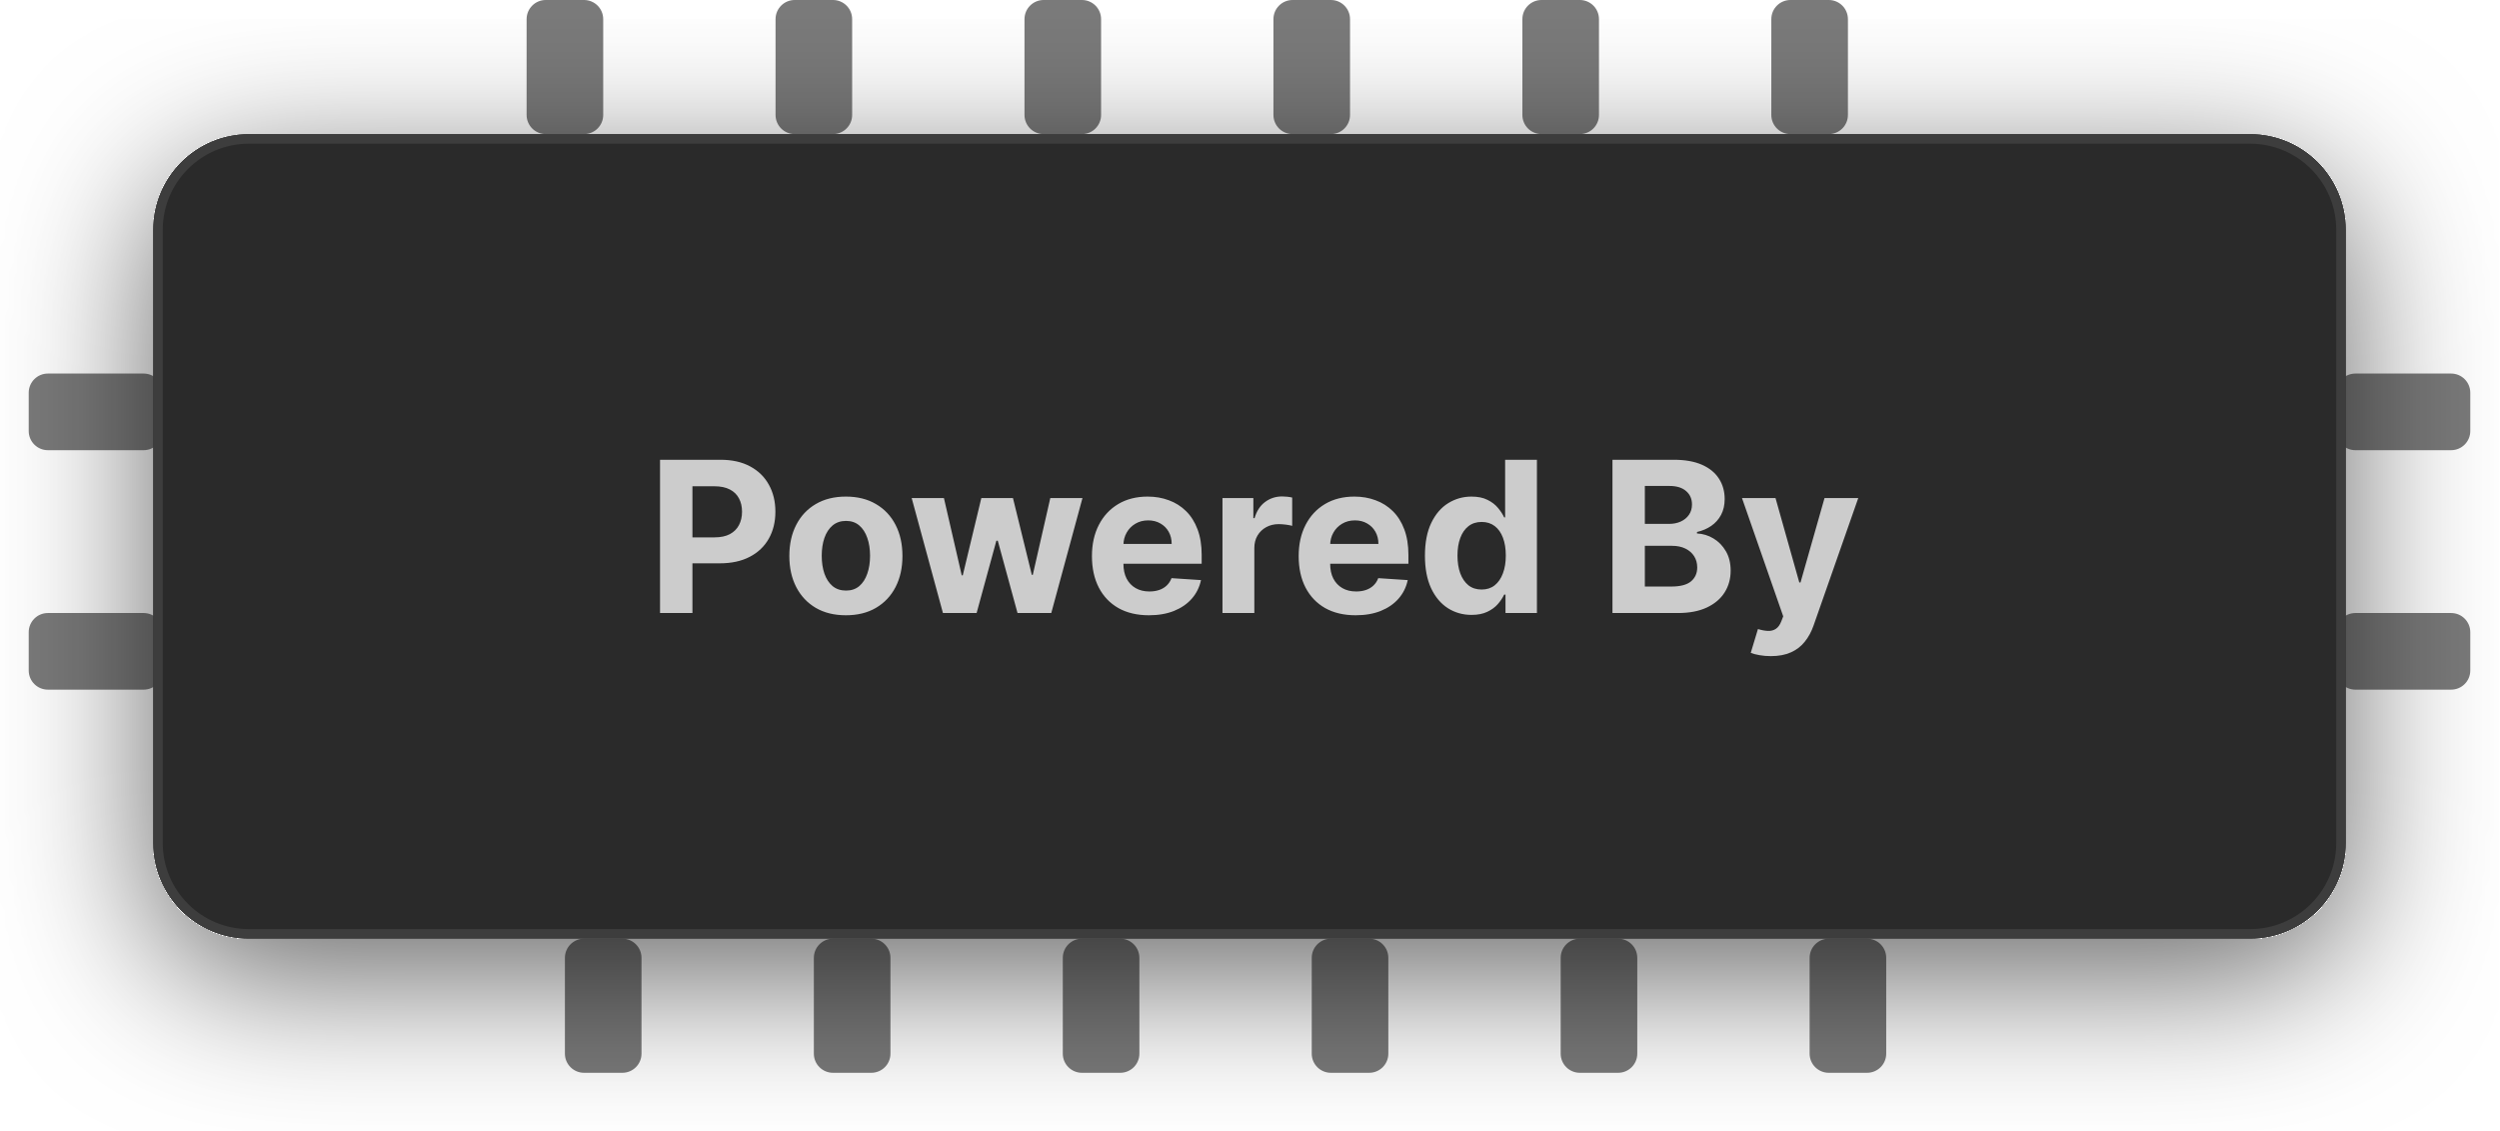
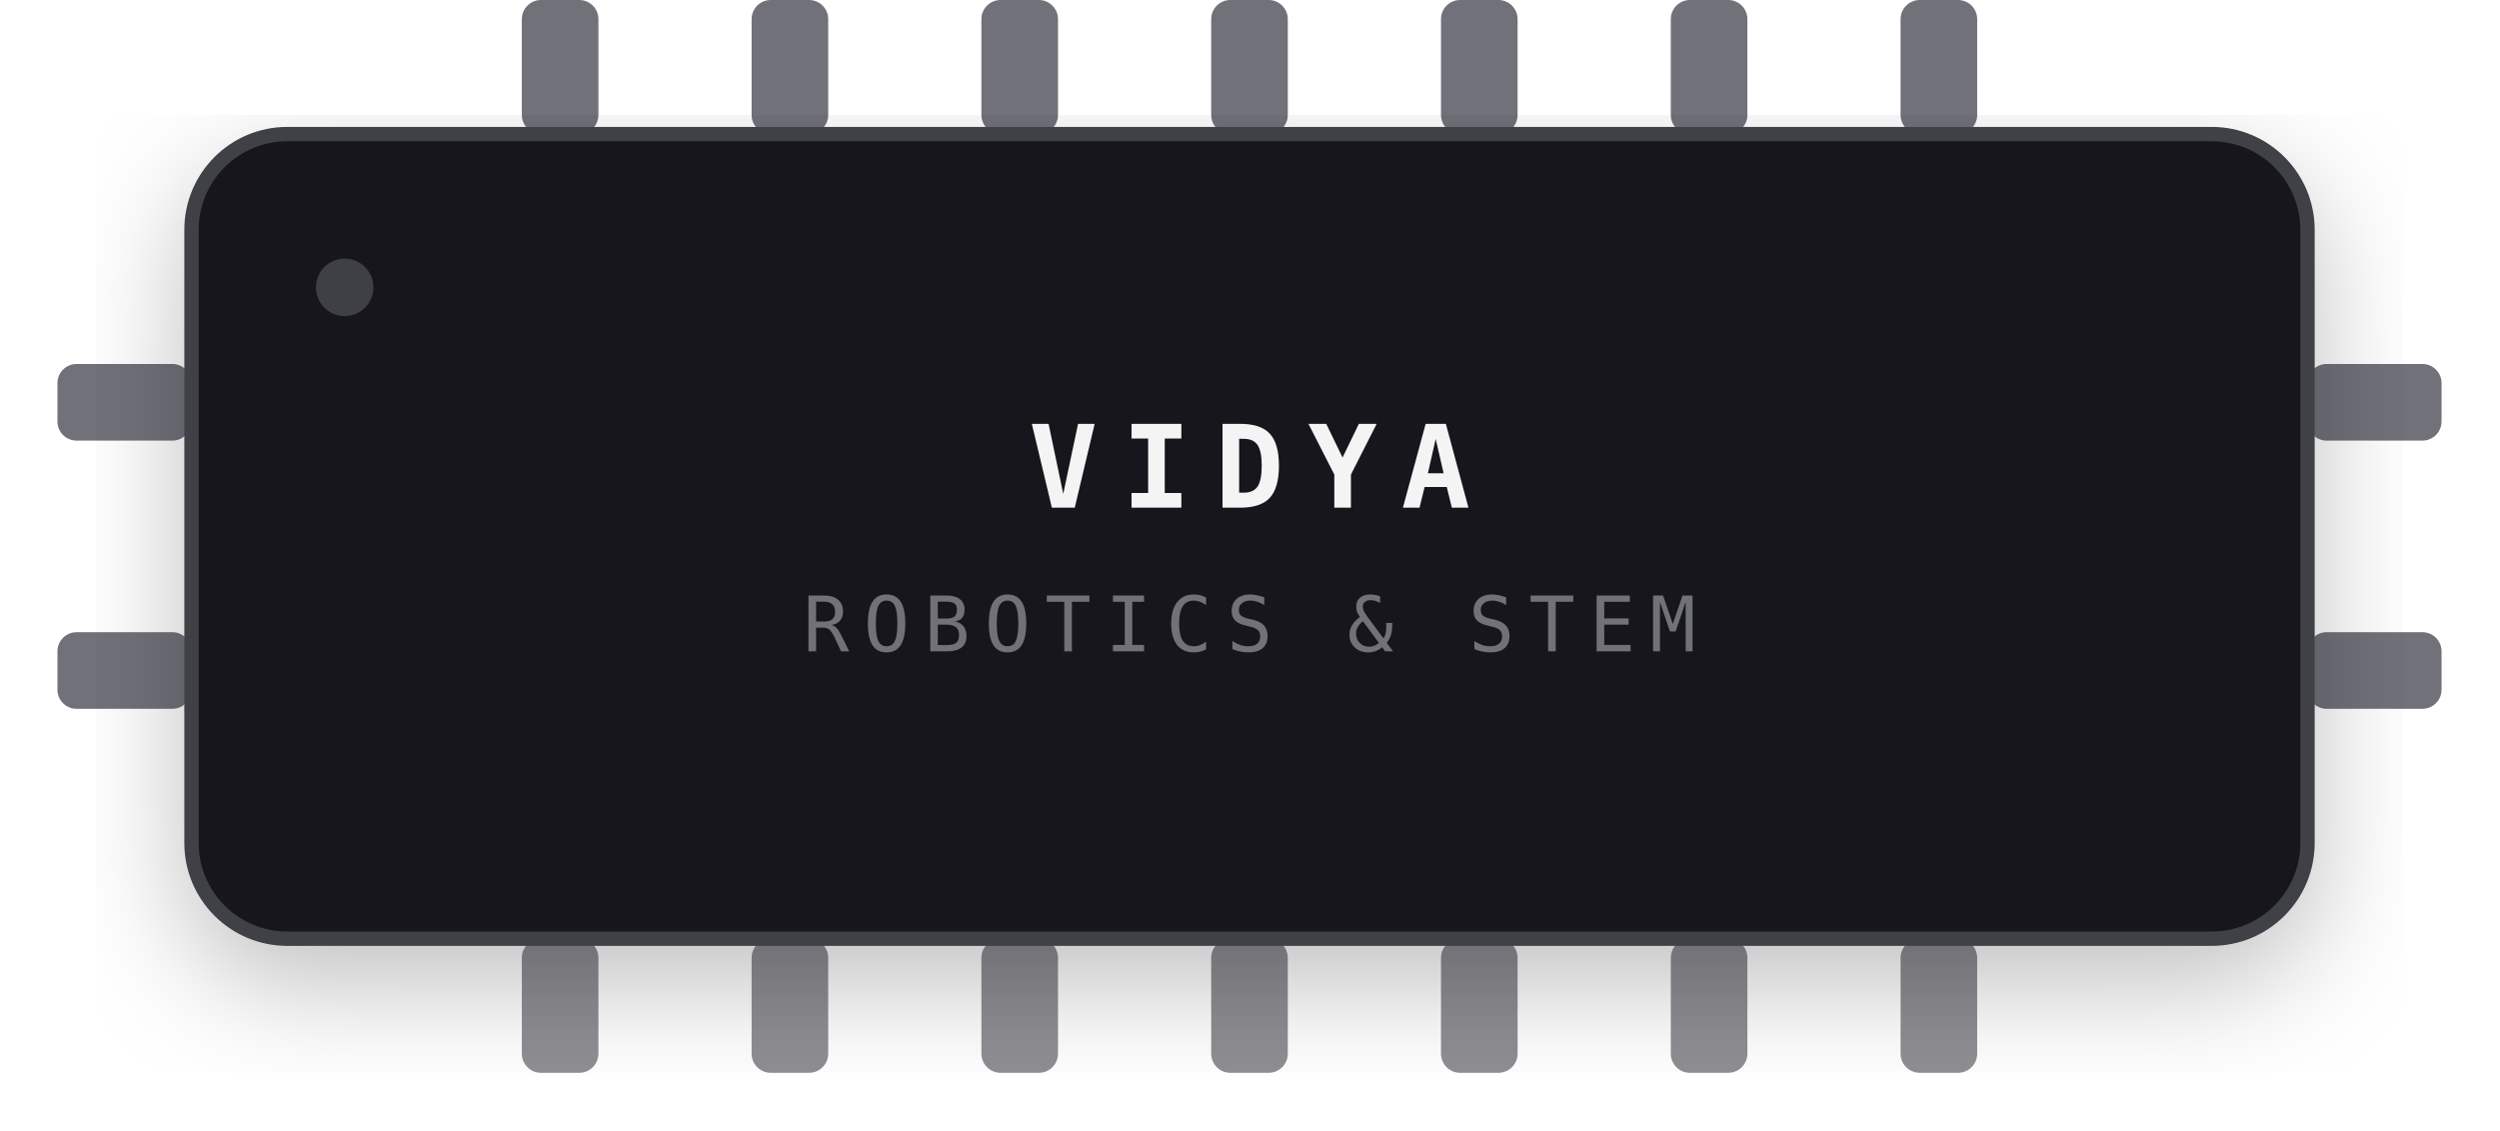
<svg xmlns="http://www.w3.org/2000/svg" width="261" height="118" viewBox="0 0 261 118" fill="none">
-   <rect x="55" width="8" height="14" rx="2" fill="#7A7A7A" />
-   <rect x="81" width="8" height="14" rx="2" fill="#7A7A7A" />
-   <rect x="107" width="8" height="14" rx="2" fill="#7A7A7A" />
-   <rect x="133" width="8" height="14" rx="2" fill="#7A7A7A" />
-   <rect x="159" width="8" height="14" rx="2" fill="#7A7A7A" />
-   <rect x="185" width="8" height="14" rx="2" fill="#7A7A7A" />
-   <rect x="59" y="98" width="8" height="14" rx="2" fill="#7A7A7A" />
-   <rect x="85" y="98" width="8" height="14" rx="2" fill="#7A7A7A" />
-   <rect x="111" y="98" width="8" height="14" rx="2" fill="#7A7A7A" />
-   <rect x="137" y="98" width="8" height="14" rx="2" fill="#7A7A7A" />
-   <rect x="163" y="98" width="8" height="14" rx="2" fill="#7A7A7A" />
-   <rect x="189" y="98" width="8" height="14" rx="2" fill="#7A7A7A" />
-   <rect x="3" y="39" width="14" height="8" rx="2" fill="#7A7A7A" />
-   <rect x="3" y="64" width="14" height="8" rx="2" fill="#7A7A7A" />
-   <rect x="244" y="39" width="14" height="8" rx="2" fill="#7A7A7A" />
-   <rect x="244" y="64" width="14" height="8" rx="2" fill="#7A7A7A" />
-   <g filter="url(#filter0_d_83_4)">
-     <rect x="16" y="14" width="229" height="84" rx="10" fill="#2A2A2A" />
-     <rect x="16.5" y="14.5" width="228" height="83" rx="9.5" stroke="#3D3D3D" />
-   </g>
-   <path d="M68.936 64V48H75.249C76.463 48 77.496 48.232 78.351 48.695C79.205 49.154 79.856 49.792 80.304 50.609C80.757 51.422 80.983 52.359 80.983 53.422C80.983 54.484 80.754 55.422 80.296 56.234C79.838 57.047 79.174 57.68 78.304 58.133C77.439 58.586 76.392 58.812 75.163 58.812H71.14V56.102H74.616C75.267 56.102 75.804 55.99 76.226 55.766C76.653 55.536 76.97 55.221 77.179 54.82C77.392 54.414 77.499 53.948 77.499 53.422C77.499 52.891 77.392 52.427 77.179 52.031C76.97 51.63 76.653 51.32 76.226 51.102C75.799 50.878 75.257 50.766 74.601 50.766H72.319V64H68.936ZM88.347 64.234C87.133 64.234 86.084 63.977 85.198 63.461C84.318 62.94 83.638 62.216 83.159 61.289C82.68 60.357 82.44 59.276 82.44 58.047C82.44 56.807 82.68 55.724 83.159 54.797C83.638 53.865 84.318 53.141 85.198 52.625C86.084 52.104 87.133 51.844 88.347 51.844C89.56 51.844 90.607 52.104 91.487 52.625C92.373 53.141 93.055 53.865 93.534 54.797C94.013 55.724 94.253 56.807 94.253 58.047C94.253 59.276 94.013 60.357 93.534 61.289C93.055 62.216 92.373 62.94 91.487 63.461C90.607 63.977 89.56 64.234 88.347 64.234ZM88.362 61.656C88.914 61.656 89.375 61.5 89.745 61.188C90.115 60.87 90.394 60.438 90.581 59.891C90.774 59.344 90.87 58.721 90.87 58.023C90.87 57.325 90.774 56.703 90.581 56.156C90.394 55.609 90.115 55.177 89.745 54.859C89.375 54.542 88.914 54.383 88.362 54.383C87.805 54.383 87.336 54.542 86.956 54.859C86.581 55.177 86.297 55.609 86.105 56.156C85.917 56.703 85.823 57.325 85.823 58.023C85.823 58.721 85.917 59.344 86.105 59.891C86.297 60.438 86.581 60.87 86.956 61.188C87.336 61.5 87.805 61.656 88.362 61.656ZM98.483 64L95.218 52H98.585L100.444 60.062H100.554L102.491 52H105.796L107.765 60.016H107.866L109.694 52H113.054L109.796 64H106.272L104.21 56.453H104.062L101.999 64H98.483ZM119.997 64.234C118.763 64.234 117.7 63.984 116.81 63.484C115.924 62.979 115.242 62.266 114.763 61.344C114.284 60.417 114.044 59.32 114.044 58.055C114.044 56.82 114.284 55.737 114.763 54.805C115.242 53.872 115.916 53.146 116.786 52.625C117.661 52.104 118.687 51.844 119.864 51.844C120.656 51.844 121.393 51.971 122.075 52.227C122.763 52.477 123.362 52.854 123.872 53.359C124.388 53.865 124.789 54.5 125.075 55.266C125.362 56.026 125.505 56.917 125.505 57.938V58.852H115.372V56.789H122.372C122.372 56.31 122.268 55.885 122.06 55.516C121.851 55.146 121.562 54.857 121.192 54.648C120.828 54.435 120.403 54.328 119.919 54.328C119.414 54.328 118.966 54.445 118.575 54.68C118.19 54.909 117.888 55.219 117.669 55.609C117.45 55.995 117.338 56.425 117.333 56.898V58.859C117.333 59.453 117.442 59.966 117.661 60.398C117.885 60.831 118.2 61.164 118.606 61.398C119.013 61.633 119.494 61.75 120.052 61.75C120.422 61.75 120.76 61.698 121.067 61.594C121.375 61.49 121.638 61.333 121.856 61.125C122.075 60.917 122.242 60.661 122.356 60.359L125.435 60.562C125.278 61.302 124.958 61.948 124.474 62.5C123.994 63.047 123.375 63.474 122.614 63.781C121.859 64.083 120.987 64.234 119.997 64.234ZM127.677 64V52H130.903V54.094H131.028C131.247 53.349 131.614 52.786 132.13 52.406C132.646 52.021 133.239 51.828 133.911 51.828C134.078 51.828 134.257 51.839 134.45 51.859C134.643 51.88 134.812 51.909 134.958 51.945V54.898C134.802 54.852 134.586 54.81 134.31 54.773C134.034 54.737 133.781 54.719 133.552 54.719C133.062 54.719 132.625 54.825 132.239 55.039C131.859 55.247 131.557 55.539 131.333 55.914C131.114 56.289 131.005 56.721 131.005 57.211V64H127.677ZM141.589 64.234C140.354 64.234 139.292 63.984 138.401 63.484C137.516 62.979 136.834 62.266 136.354 61.344C135.875 60.417 135.636 59.32 135.636 58.055C135.636 56.82 135.875 55.737 136.354 54.805C136.834 53.872 137.508 53.146 138.378 52.625C139.253 52.104 140.279 51.844 141.456 51.844C142.248 51.844 142.985 51.971 143.667 52.227C144.354 52.477 144.953 52.854 145.464 53.359C145.979 53.865 146.381 54.5 146.667 55.266C146.953 56.026 147.097 56.917 147.097 57.938V58.852H136.964V56.789H143.964C143.964 56.31 143.86 55.885 143.651 55.516C143.443 55.146 143.154 54.857 142.784 54.648C142.42 54.435 141.995 54.328 141.511 54.328C141.006 54.328 140.558 54.445 140.167 54.68C139.782 54.909 139.479 55.219 139.261 55.609C139.042 55.995 138.93 56.425 138.925 56.898V58.859C138.925 59.453 139.034 59.966 139.253 60.398C139.477 60.831 139.792 61.164 140.198 61.398C140.604 61.633 141.086 61.75 141.644 61.75C142.013 61.75 142.352 61.698 142.659 61.594C142.966 61.49 143.229 61.333 143.448 61.125C143.667 60.917 143.834 60.661 143.948 60.359L147.026 60.562C146.87 61.302 146.55 61.948 146.065 62.5C145.586 63.047 144.966 63.474 144.206 63.781C143.451 64.083 142.578 64.234 141.589 64.234ZM153.69 64.195C152.779 64.195 151.953 63.961 151.214 63.492C150.479 63.018 149.896 62.323 149.464 61.406C149.037 60.484 148.823 59.354 148.823 58.016C148.823 56.641 149.045 55.497 149.487 54.586C149.93 53.669 150.519 52.984 151.253 52.531C151.993 52.073 152.802 51.844 153.683 51.844C154.354 51.844 154.914 51.958 155.362 52.188C155.815 52.411 156.18 52.693 156.456 53.031C156.737 53.365 156.951 53.693 157.097 54.016H157.198V48H160.519V64H157.237V62.078H157.097C156.94 62.411 156.719 62.742 156.433 63.07C156.151 63.393 155.784 63.661 155.331 63.875C154.883 64.088 154.336 64.195 153.69 64.195ZM154.745 61.547C155.282 61.547 155.735 61.401 156.104 61.109C156.479 60.812 156.766 60.398 156.964 59.867C157.167 59.336 157.269 58.714 157.269 58C157.269 57.286 157.17 56.667 156.972 56.141C156.774 55.615 156.487 55.208 156.112 54.922C155.737 54.635 155.282 54.492 154.745 54.492C154.198 54.492 153.737 54.641 153.362 54.938C152.987 55.234 152.703 55.646 152.511 56.172C152.318 56.698 152.222 57.307 152.222 58C152.222 58.698 152.318 59.315 152.511 59.852C152.709 60.383 152.993 60.8 153.362 61.102C153.737 61.398 154.198 61.547 154.745 61.547ZM168.409 64V48H174.815C175.993 48 176.974 48.175 177.761 48.523C178.547 48.872 179.138 49.357 179.534 49.977C179.93 50.591 180.128 51.3 180.128 52.102C180.128 52.727 180.003 53.276 179.753 53.75C179.503 54.219 179.159 54.604 178.722 54.906C178.289 55.203 177.795 55.414 177.237 55.539V55.695C177.847 55.721 178.417 55.893 178.948 56.211C179.485 56.529 179.92 56.974 180.253 57.547C180.586 58.115 180.753 58.792 180.753 59.578C180.753 60.427 180.542 61.185 180.12 61.852C179.703 62.513 179.086 63.036 178.269 63.422C177.451 63.807 176.443 64 175.245 64H168.409ZM171.792 61.234H174.55C175.493 61.234 176.18 61.055 176.612 60.695C177.045 60.331 177.261 59.846 177.261 59.242C177.261 58.8 177.154 58.409 176.94 58.07C176.727 57.732 176.422 57.466 176.026 57.273C175.636 57.081 175.17 56.984 174.628 56.984H171.792V61.234ZM171.792 54.695H174.3C174.763 54.695 175.175 54.615 175.534 54.453C175.899 54.286 176.185 54.052 176.394 53.75C176.607 53.448 176.714 53.086 176.714 52.664C176.714 52.086 176.508 51.62 176.097 51.266C175.69 50.911 175.112 50.734 174.362 50.734H171.792V54.695ZM184.946 68.5C184.524 68.5 184.129 68.466 183.759 68.398C183.394 68.336 183.092 68.255 182.853 68.156L183.603 65.672C183.993 65.792 184.345 65.857 184.657 65.867C184.975 65.878 185.248 65.805 185.478 65.648C185.712 65.492 185.902 65.227 186.048 64.852L186.243 64.344L181.938 52H185.438L187.923 60.812H188.048L190.556 52H194.079L189.415 65.297C189.191 65.943 188.886 66.505 188.501 66.984C188.121 67.469 187.639 67.841 187.056 68.102C186.472 68.367 185.769 68.5 184.946 68.5Z" fill="#CCCCCC" />
  <defs>
-     <filter id="filter0_d_83_4" x="0" y="2" width="261" height="116" filterUnits="userSpaceOnUse" color-interpolation-filters="sRGB">
-       <feFlood flood-opacity="0" result="BackgroundImageFix" />
-       <feColorMatrix in="SourceAlpha" type="matrix" values="0 0 0 0 0 0 0 0 0 0 0 0 0 0 0 0 0 0 127 0" result="hardAlpha" />
-       <feOffset dy="4" />
-       <feGaussianBlur stdDeviation="8" />
-       <feComposite in2="hardAlpha" operator="out" />
-       <feColorMatrix type="matrix" values="0 0 0 0 0 0 0 0 0 0 0 0 0 0 0 0 0 0 0.6 0" />
-       <feBlend mode="normal" in2="BackgroundImageFix" result="effect1_dropShadow_83_4" />
-       <feBlend mode="normal" in="SourceGraphic" in2="effect1_dropShadow_83_4" result="shape" />
+     <filter id="chip-shadow" x="10" y="8" width="241" height="104" filterUnits="userSpaceOnUse" color-interpolation-filters="sRGB">
+       <feDropShadow dx="0" dy="4" stdDeviation="6" flood-opacity="0.25" />
    </filter>
  </defs>
+   <rect x="54.5" y="0" width="8" height="14" rx="2" fill="#71717a" />
+   <rect x="78.5" y="0" width="8" height="14" rx="2" fill="#71717a" />
+   <rect x="102.5" y="0" width="8" height="14" rx="2" fill="#71717a" />
+   <rect x="126.5" y="0" width="8" height="14" rx="2" fill="#71717a" />
+   <rect x="150.5" y="0" width="8" height="14" rx="2" fill="#71717a" />
+   <rect x="174.5" y="0" width="8" height="14" rx="2" fill="#71717a" />
+   <rect x="198.5" y="0" width="8" height="14" rx="2" fill="#71717a" />
+   <rect id="chip-pin-1" x="54.5" y="98" width="8" height="14" rx="2" fill="#8e8e93" />
+   <rect id="chip-pin-2" x="78.5" y="98" width="8" height="14" rx="2" fill="#8e8e93" />
+   <rect id="chip-pin-3" x="102.5" y="98" width="8" height="14" rx="2" fill="#8e8e93" />
+   <rect id="chip-pin-4" x="126.5" y="98" width="8" height="14" rx="2" fill="#8e8e93" />
+   <rect id="chip-pin-5" x="150.5" y="98" width="8" height="14" rx="2" fill="#8e8e93" />
+   <rect id="chip-pin-6" x="174.5" y="98" width="8" height="14" rx="2" fill="#8e8e93" />
+   <rect id="chip-pin-7" x="198.5" y="98" width="8" height="14" rx="2" fill="#8e8e93" />
+   <rect x="6" y="38" width="14" height="8" rx="2" fill="#71717a" />
+   <rect x="6" y="66" width="14" height="8" rx="2" fill="#71717a" />
+   <rect x="241" y="38" width="14" height="8" rx="2" fill="#71717a" />
+   <rect x="241" y="66" width="14" height="8" rx="2" fill="#71717a" />
+   <g filter="url(#chip-shadow)">
+     <rect x="20" y="14" width="221" height="84" rx="10" fill="#18181b" stroke="#3f3f46" stroke-width="1.5" />
+   </g>
+   <circle cx="36" cy="30" r="3" fill="#3f3f46" />
+   <text x="130.5" y="53" text-anchor="middle" fill="#f4f4f5" font-size="12" font-weight="700" letter-spacing="2.5" font-family="ui-monospace, SFMono-Regular, Menlo, monospace">VIDYA</text>
+   <text x="130.5" y="68" text-anchor="middle" fill="#71717a" font-size="8" font-weight="500" letter-spacing="1.5" font-family="ui-monospace, SFMono-Regular, Menlo, monospace">ROBOTICS &amp; STEM</text>
</svg>
